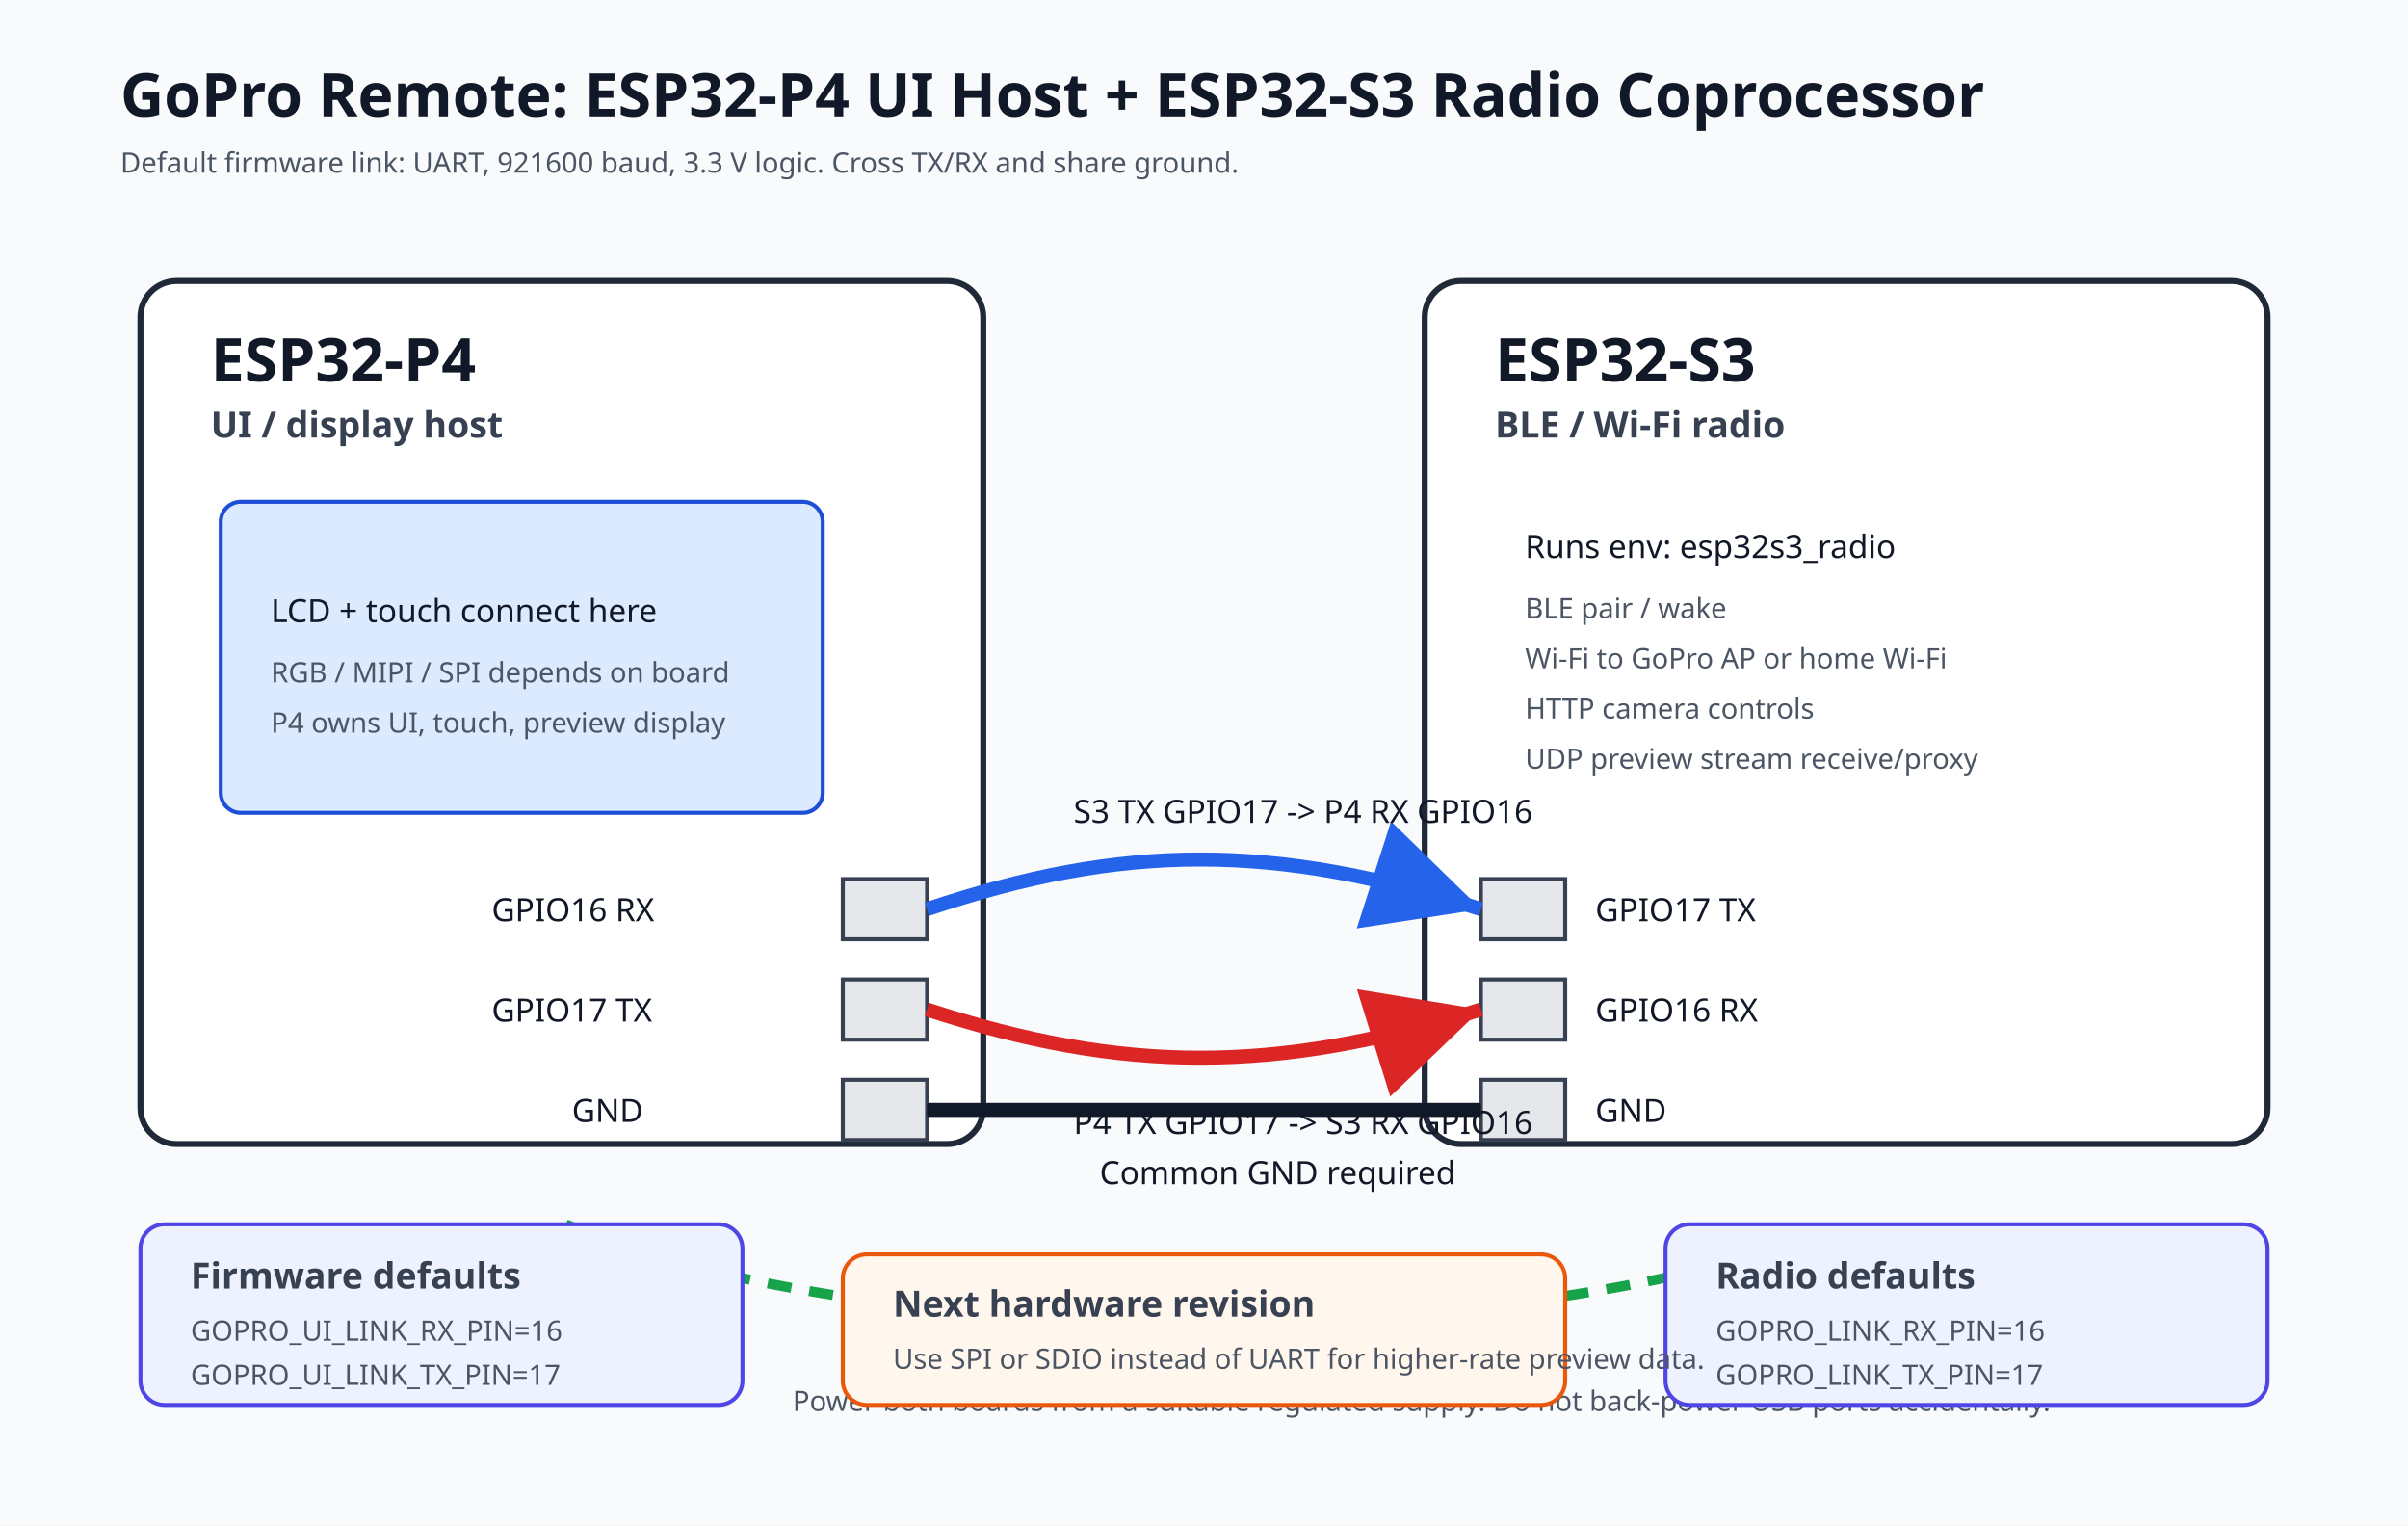
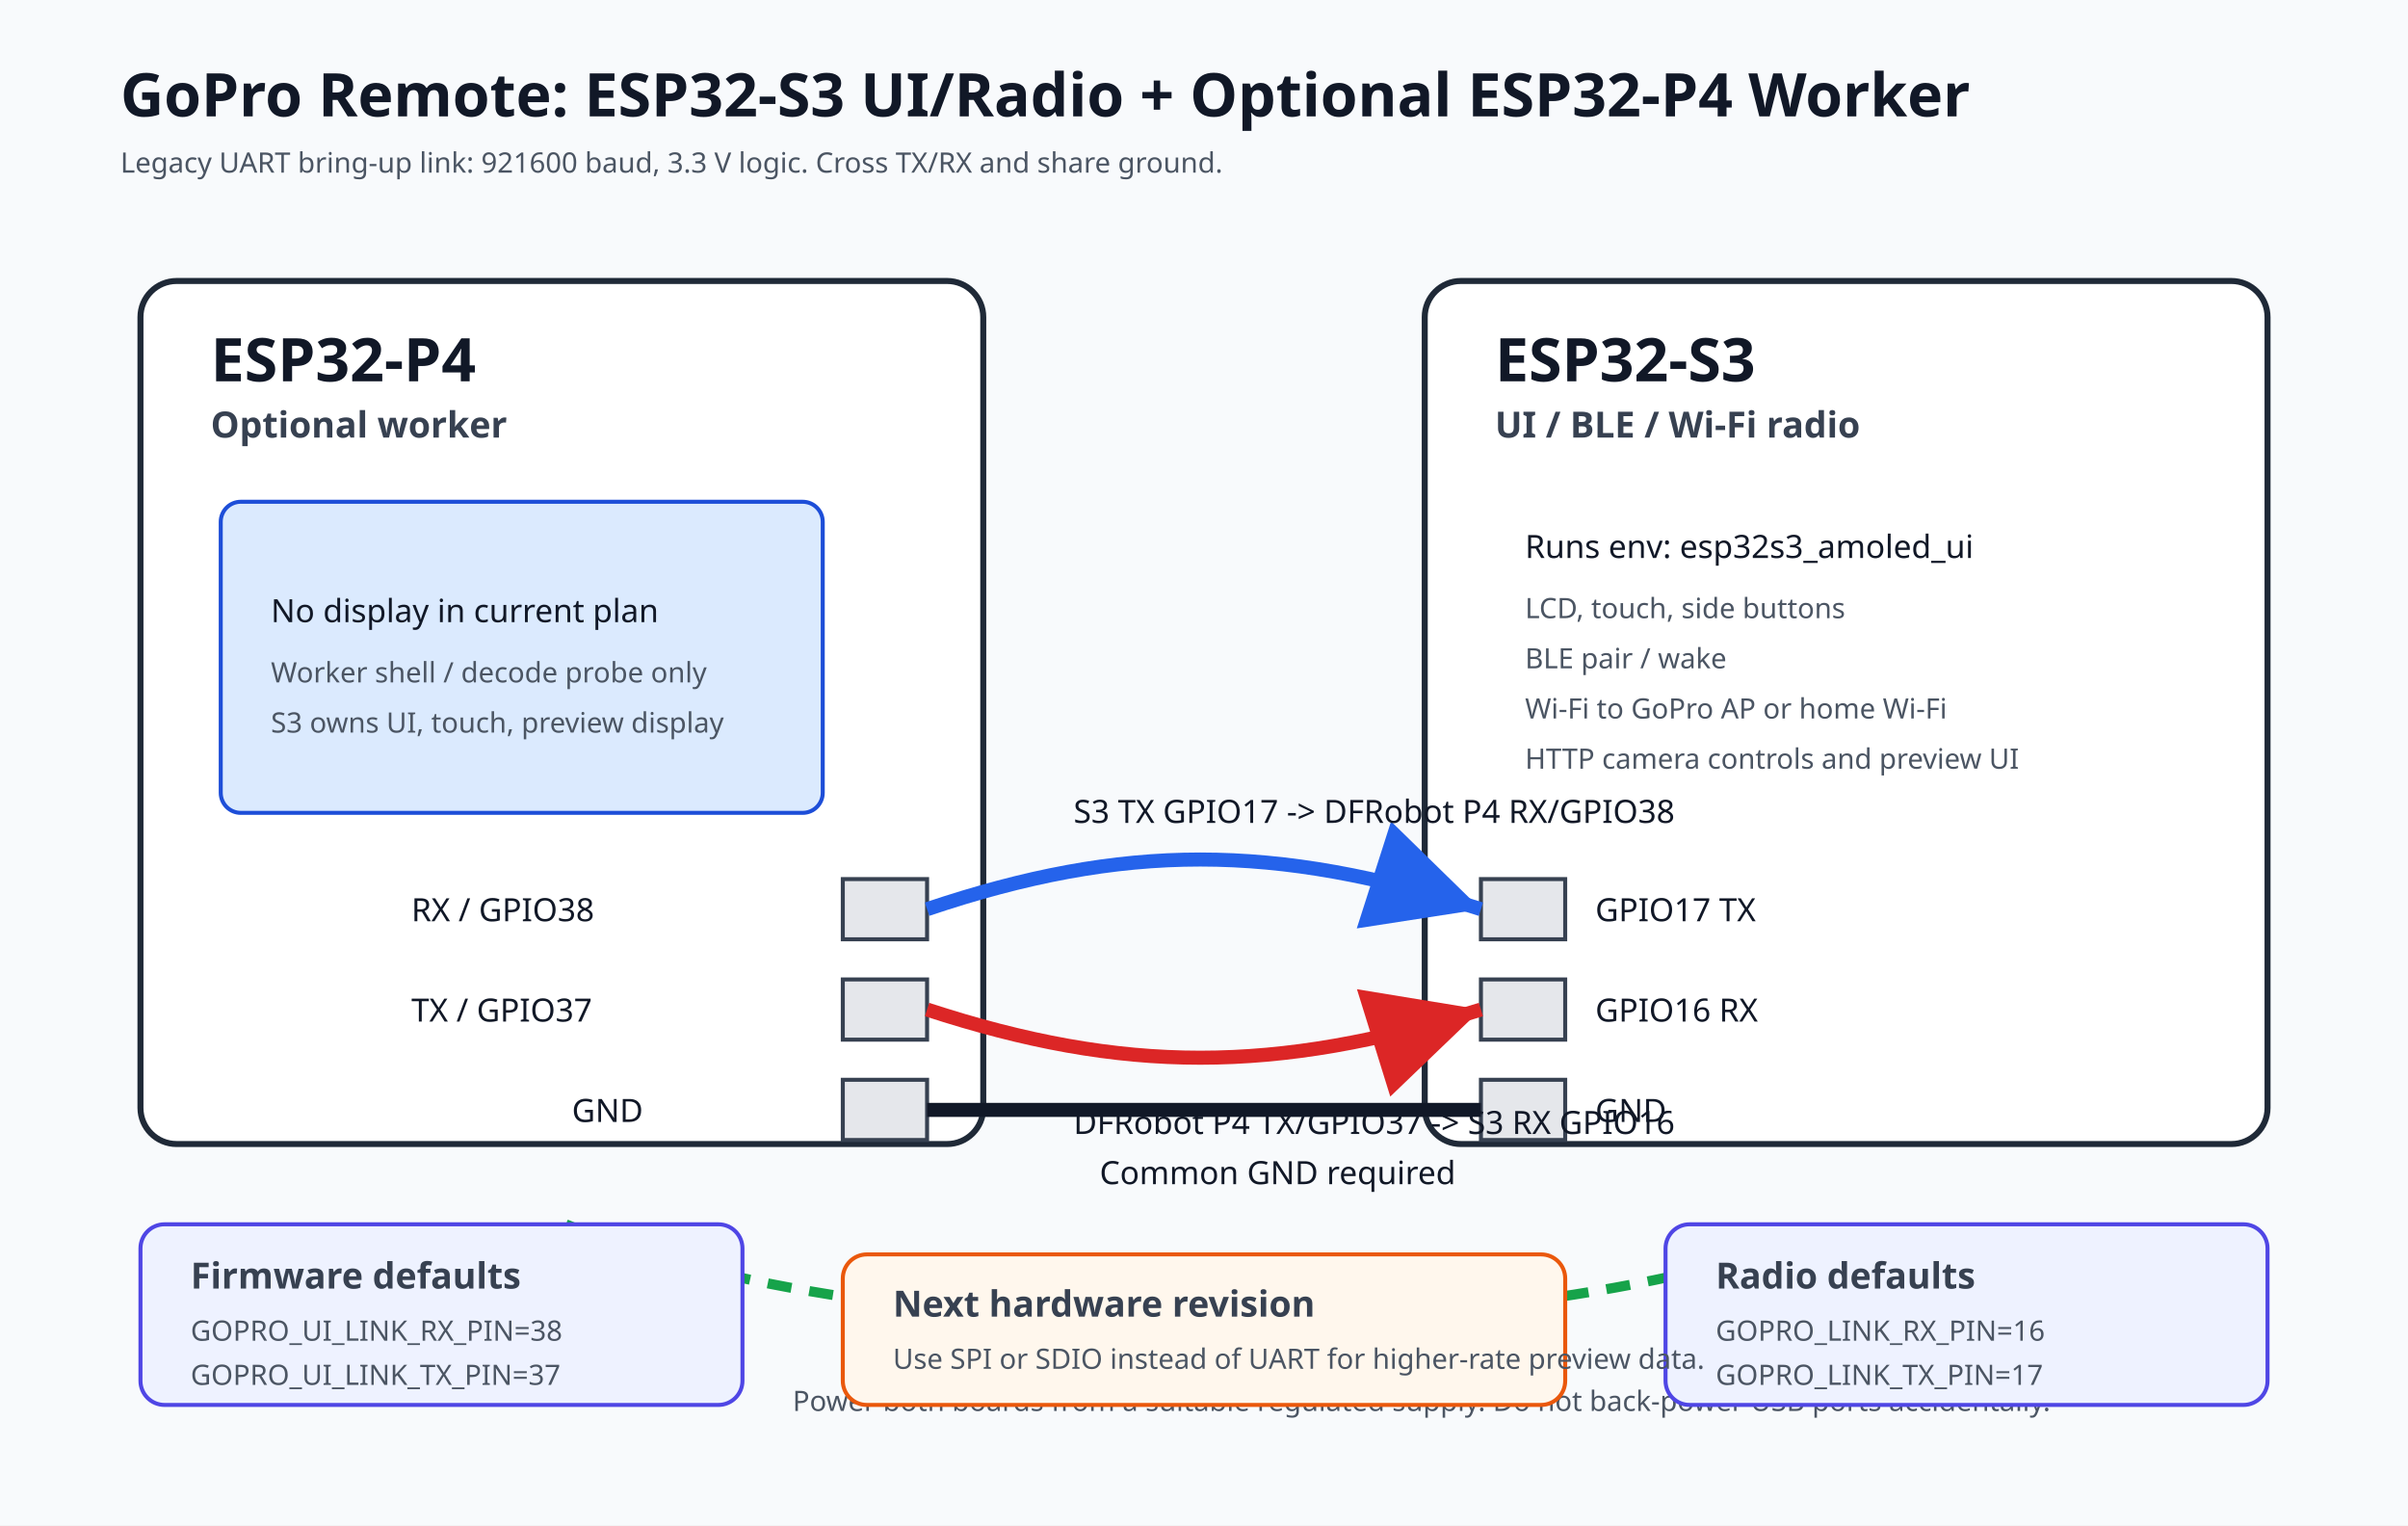
<svg xmlns="http://www.w3.org/2000/svg" width="1200" height="760" viewBox="0 0 1200 760">
  <defs>
    <style>
      .bg { fill: #f8fafc; }
      .board { fill: #ffffff; stroke: #1f2937; stroke-width: 3; rx: 18; }
      .title { font: 700 30px sans-serif; fill: #111827; }
      .subtitle { font: 600 18px sans-serif; fill: #374151; }
      .label { font: 16px sans-serif; fill: #111827; }
      .small { font: 14px sans-serif; fill: #4b5563; }
      .pin { fill: #e5e7eb; stroke: #374151; stroke-width: 2; }
      .tx { stroke: #2563eb; stroke-width: 7; fill: none; marker-end: url(#arrow-blue); }
      .rx { stroke: #dc2626; stroke-width: 7; fill: none; marker-end: url(#arrow-red); }
      .gnd { stroke: #111827; stroke-width: 7; fill: none; }
      .power { stroke: #16a34a; stroke-width: 5; stroke-dasharray: 12 9; fill: none; }
      .note { fill: #eef2ff; stroke: #4f46e5; stroke-width: 2; rx: 12; }
      .warn { fill: #fff7ed; stroke: #ea580c; stroke-width: 2; rx: 12; }
      .screen { fill: #dbeafe; stroke: #1d4ed8; stroke-width: 2; rx: 10; }
    </style>
    <marker id="arrow-blue" markerWidth="12" markerHeight="12" refX="10" refY="6" orient="auto" markerUnits="strokeWidth">
      <path d="M2,2 L10,6 L2,10 Z" fill="#2563eb" />
    </marker>
    <marker id="arrow-red" markerWidth="12" markerHeight="12" refX="10" refY="6" orient="auto" markerUnits="strokeWidth">
      <path d="M2,2 L10,6 L2,10 Z" fill="#dc2626" />
    </marker>
  </defs>
  <rect class="bg" x="0" y="0" width="1200" height="760" />
-   <text class="title" x="60" y="58">GoPro Remote: ESP32-P4 UI Host + ESP32-S3 Radio Coprocessor</text>
-   <text class="small" x="60" y="86">Default firmware link: UART, 921600 baud, 3.3 V logic. Cross TX/RX and share ground.</text>
+   <text class="title" x="60" y="58">GoPro Remote: ESP32-S3 UI/Radio + Optional ESP32-P4 Worker</text>
+   <text class="small" x="60" y="86">Legacy UART bring-up link: 921600 baud, 3.3 V logic. Cross TX/RX and share ground.</text>
  <rect class="board" x="70" y="140" width="420" height="430" />
  <text class="title" x="105" y="190">ESP32-P4</text>
-   <text class="subtitle" x="105" y="218">UI / display host</text>
+   <text class="subtitle" x="105" y="218">Optional worker</text>
  <rect class="screen" x="110" y="250" width="300" height="155" />
-   <text class="label" x="135" y="310">LCD + touch connect here</text>
-   <text class="small" x="135" y="340">RGB / MIPI / SPI depends on board</text>
-   <text class="small" x="135" y="365">P4 owns UI, touch, preview display</text>
+   <text class="label" x="135" y="310">No display in current plan</text>
+   <text class="small" x="135" y="340">Worker shell / decode probe only</text>
+   <text class="small" x="135" y="365">S3 owns UI, touch, preview display</text>
  <rect class="pin" x="420" y="438" width="42" height="30" />
-   <text class="label" x="245" y="459">GPIO16  RX</text>
+   <text class="label" x="205" y="459">RX / GPIO38</text>
  <rect class="pin" x="420" y="488" width="42" height="30" />
-   <text class="label" x="245" y="509">GPIO17  TX</text>
+   <text class="label" x="205" y="509">TX / GPIO37</text>
  <rect class="pin" x="420" y="538" width="42" height="30" />
  <text class="label" x="285" y="559">GND</text>
  <rect class="board" x="710" y="140" width="420" height="430" />
  <text class="title" x="745" y="190">ESP32-S3</text>
-   <text class="subtitle" x="745" y="218">BLE / Wi-Fi radio</text>
-   <text class="label" x="760" y="278">Runs env: esp32s3_radio</text>
-   <text class="small" x="760" y="308">BLE pair / wake</text>
-   <text class="small" x="760" y="333">Wi-Fi to GoPro AP or home Wi-Fi</text>
-   <text class="small" x="760" y="358">HTTP camera controls</text>
-   <text class="small" x="760" y="383">UDP preview stream receive/proxy</text>
+   <text class="subtitle" x="745" y="218">UI / BLE / Wi-Fi radio</text>
+   <text class="label" x="760" y="278">Runs env: esp32s3_amoled_ui</text>
+   <text class="small" x="760" y="308">LCD, touch, side buttons</text>
+   <text class="small" x="760" y="333">BLE pair / wake</text>
+   <text class="small" x="760" y="358">Wi-Fi to GoPro AP or home Wi-Fi</text>
+   <text class="small" x="760" y="383">HTTP camera controls and preview UI</text>
  <rect class="pin" x="738" y="438" width="42" height="30" />
  <text class="label" x="795" y="459">GPIO17  TX</text>
  <rect class="pin" x="738" y="488" width="42" height="30" />
  <text class="label" x="795" y="509">GPIO16  RX</text>
  <rect class="pin" x="738" y="538" width="42" height="30" />
  <text class="label" x="795" y="559">GND</text>
  <path class="tx" d="M462 453 C560 420, 635 420, 738 453" />
-   <text class="label" x="535" y="410" fill="#2563eb">S3 TX GPIO17 -&gt; P4 RX GPIO16</text>
+   <text class="label" x="535" y="410" fill="#2563eb">S3 TX GPIO17 -&gt; DFRobot P4 RX/GPIO38</text>
  <path class="rx" d="M462 503 C560 535, 635 535, 738 503" />
-   <text class="label" x="535" y="565" fill="#dc2626">P4 TX GPIO17 -&gt; S3 RX GPIO16</text>
+   <text class="label" x="535" y="565" fill="#dc2626">DFRobot P4 TX/GPIO37 -&gt; S3 RX GPIO16</text>
  <path class="gnd" d="M462 553 L738 553" />
  <text class="label" x="548" y="590">Common GND required</text>
  <path class="power" d="M282 610 C435 675, 760 675, 920 610" />
  <text class="small" x="395" y="703">Power both boards from a suitable regulated supply. Do not back-power USB ports accidentally.</text>
  <rect class="note" x="70" y="610" width="300" height="90" />
  <text class="subtitle" x="95" y="642">Firmware defaults</text>
-   <text class="small" x="95" y="668">GOPRO_UI_LINK_RX_PIN=16</text>
-   <text class="small" x="95" y="690">GOPRO_UI_LINK_TX_PIN=17</text>
+   <text class="small" x="95" y="668">GOPRO_UI_LINK_RX_PIN=38</text>
+   <text class="small" x="95" y="690">GOPRO_UI_LINK_TX_PIN=37</text>
  <rect class="note" x="830" y="610" width="300" height="90" />
  <text class="subtitle" x="855" y="642">Radio defaults</text>
  <text class="small" x="855" y="668">GOPRO_LINK_RX_PIN=16</text>
  <text class="small" x="855" y="690">GOPRO_LINK_TX_PIN=17</text>
  <rect class="warn" x="420" y="625" width="360" height="75" />
  <text class="subtitle" x="445" y="656">Next hardware revision</text>
  <text class="small" x="445" y="682">Use SPI or SDIO instead of UART for higher-rate preview data.</text>
</svg>
